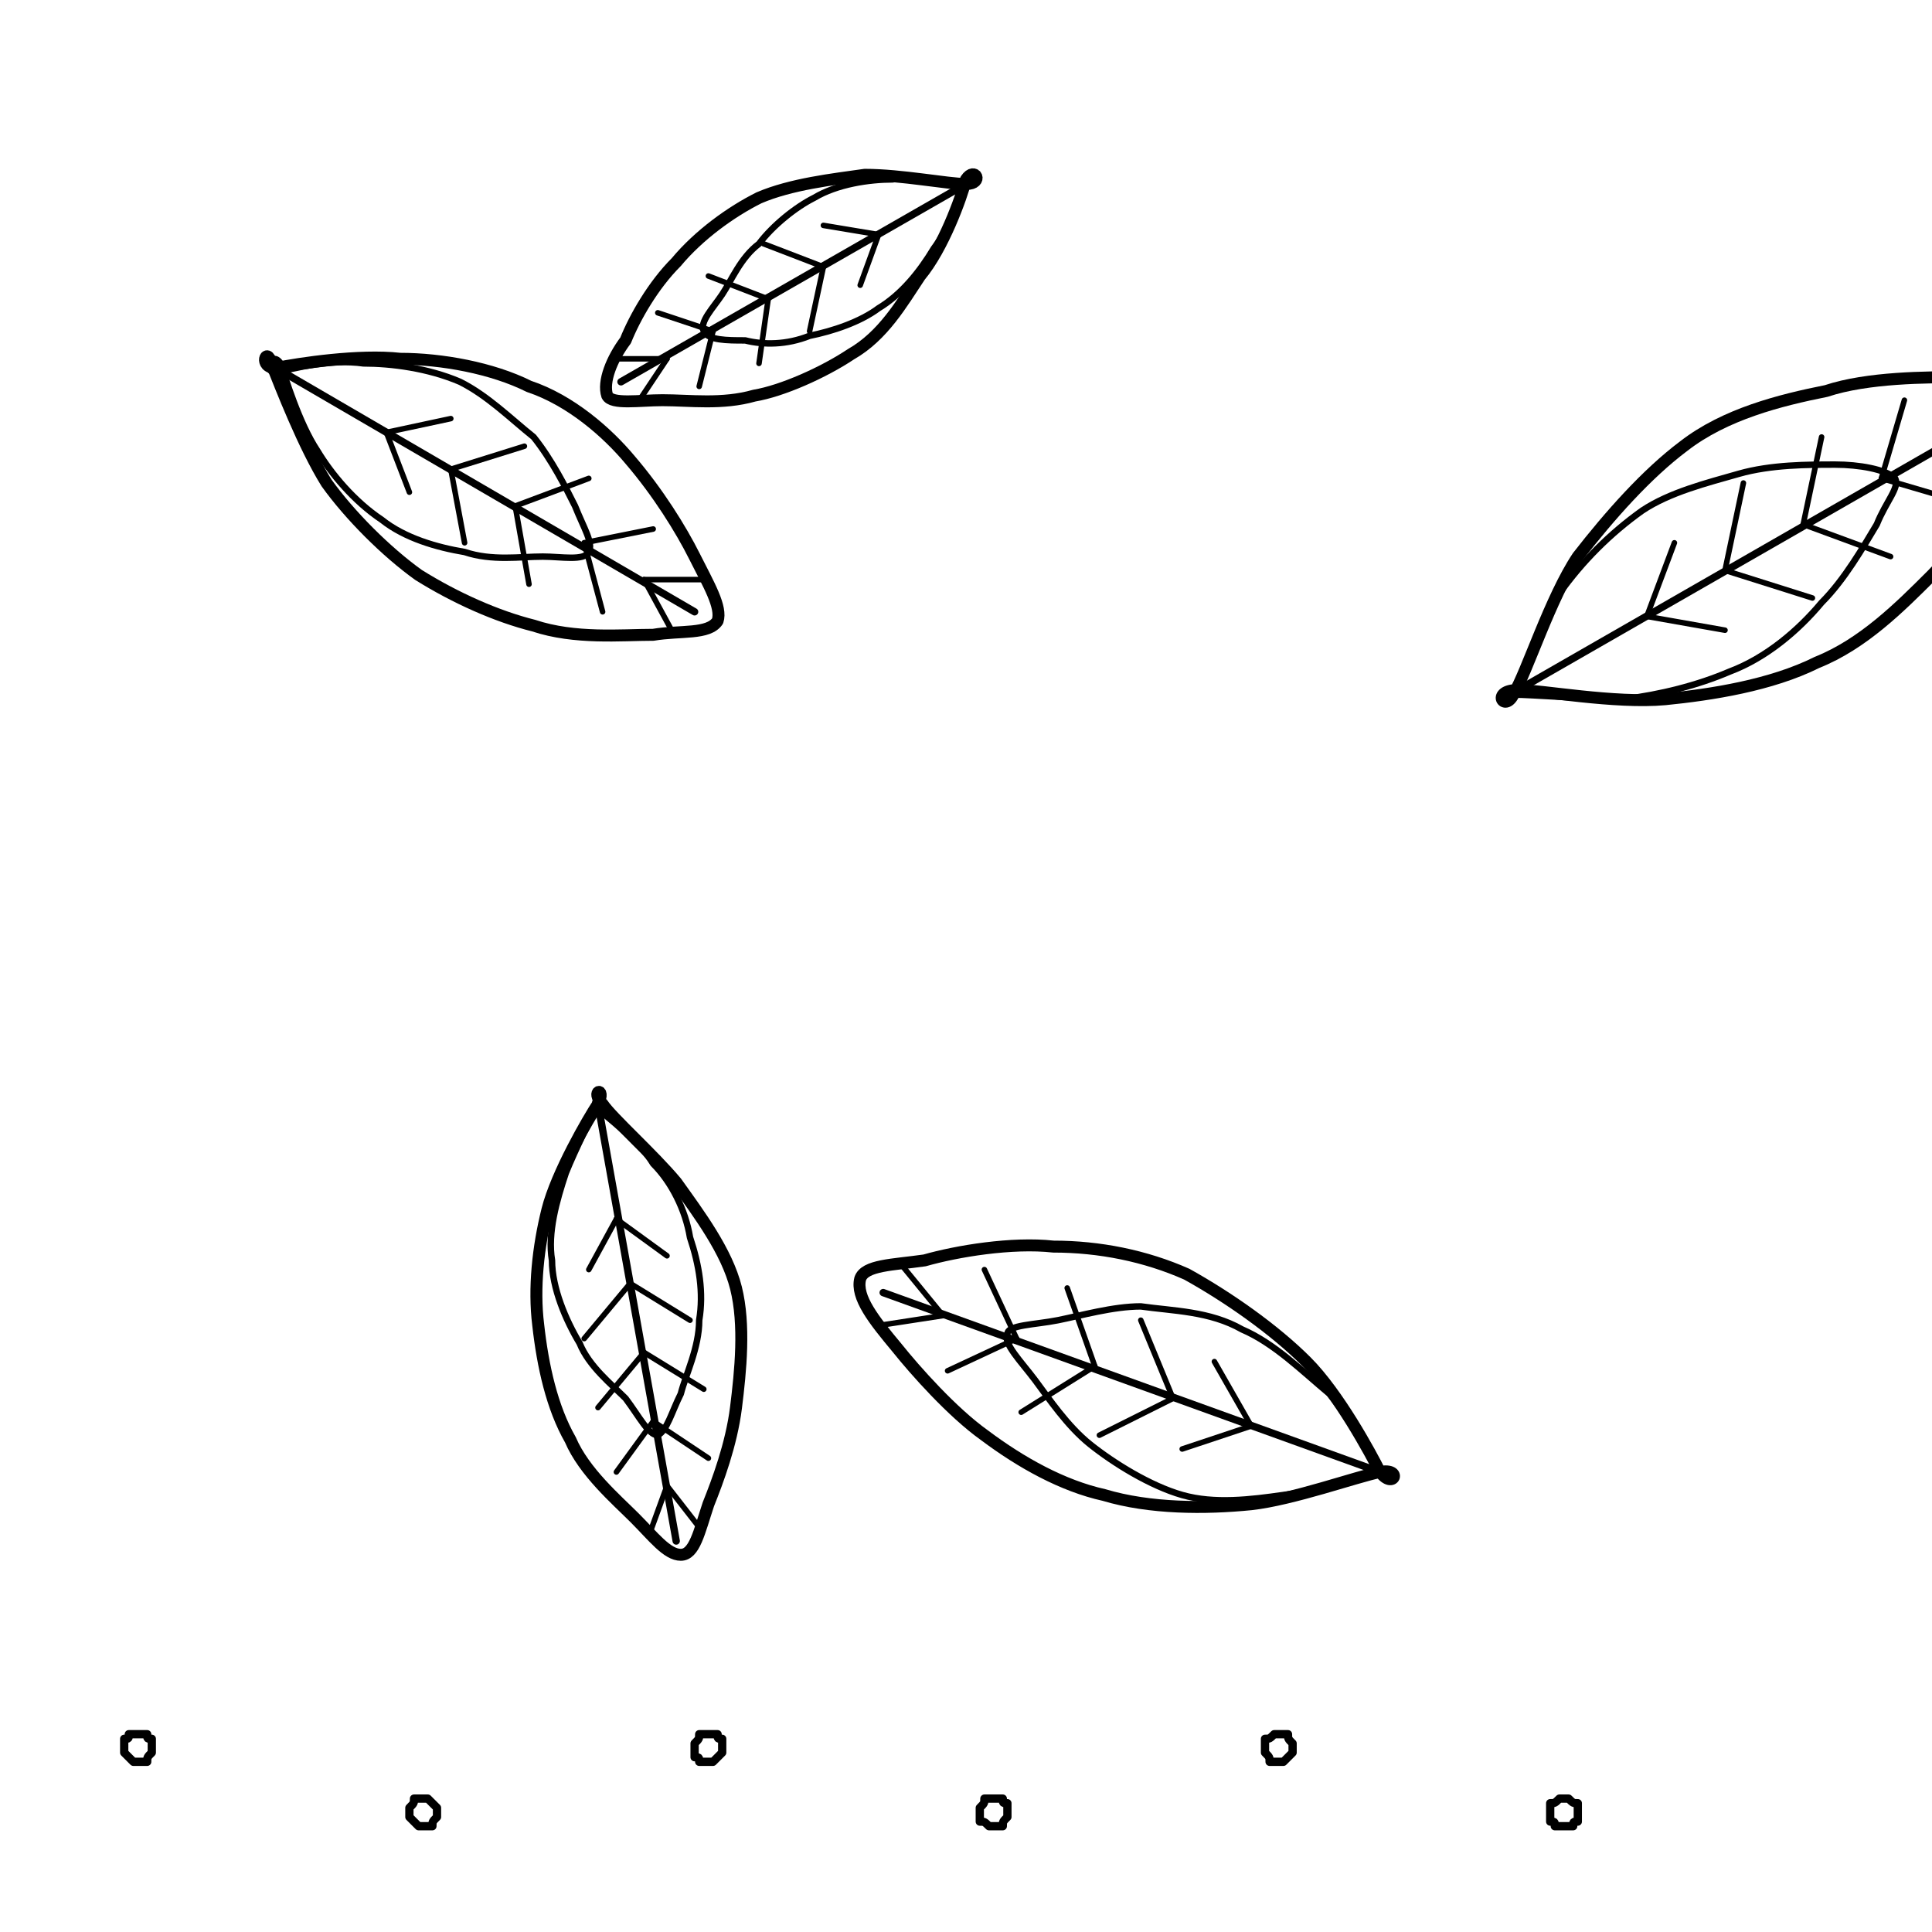
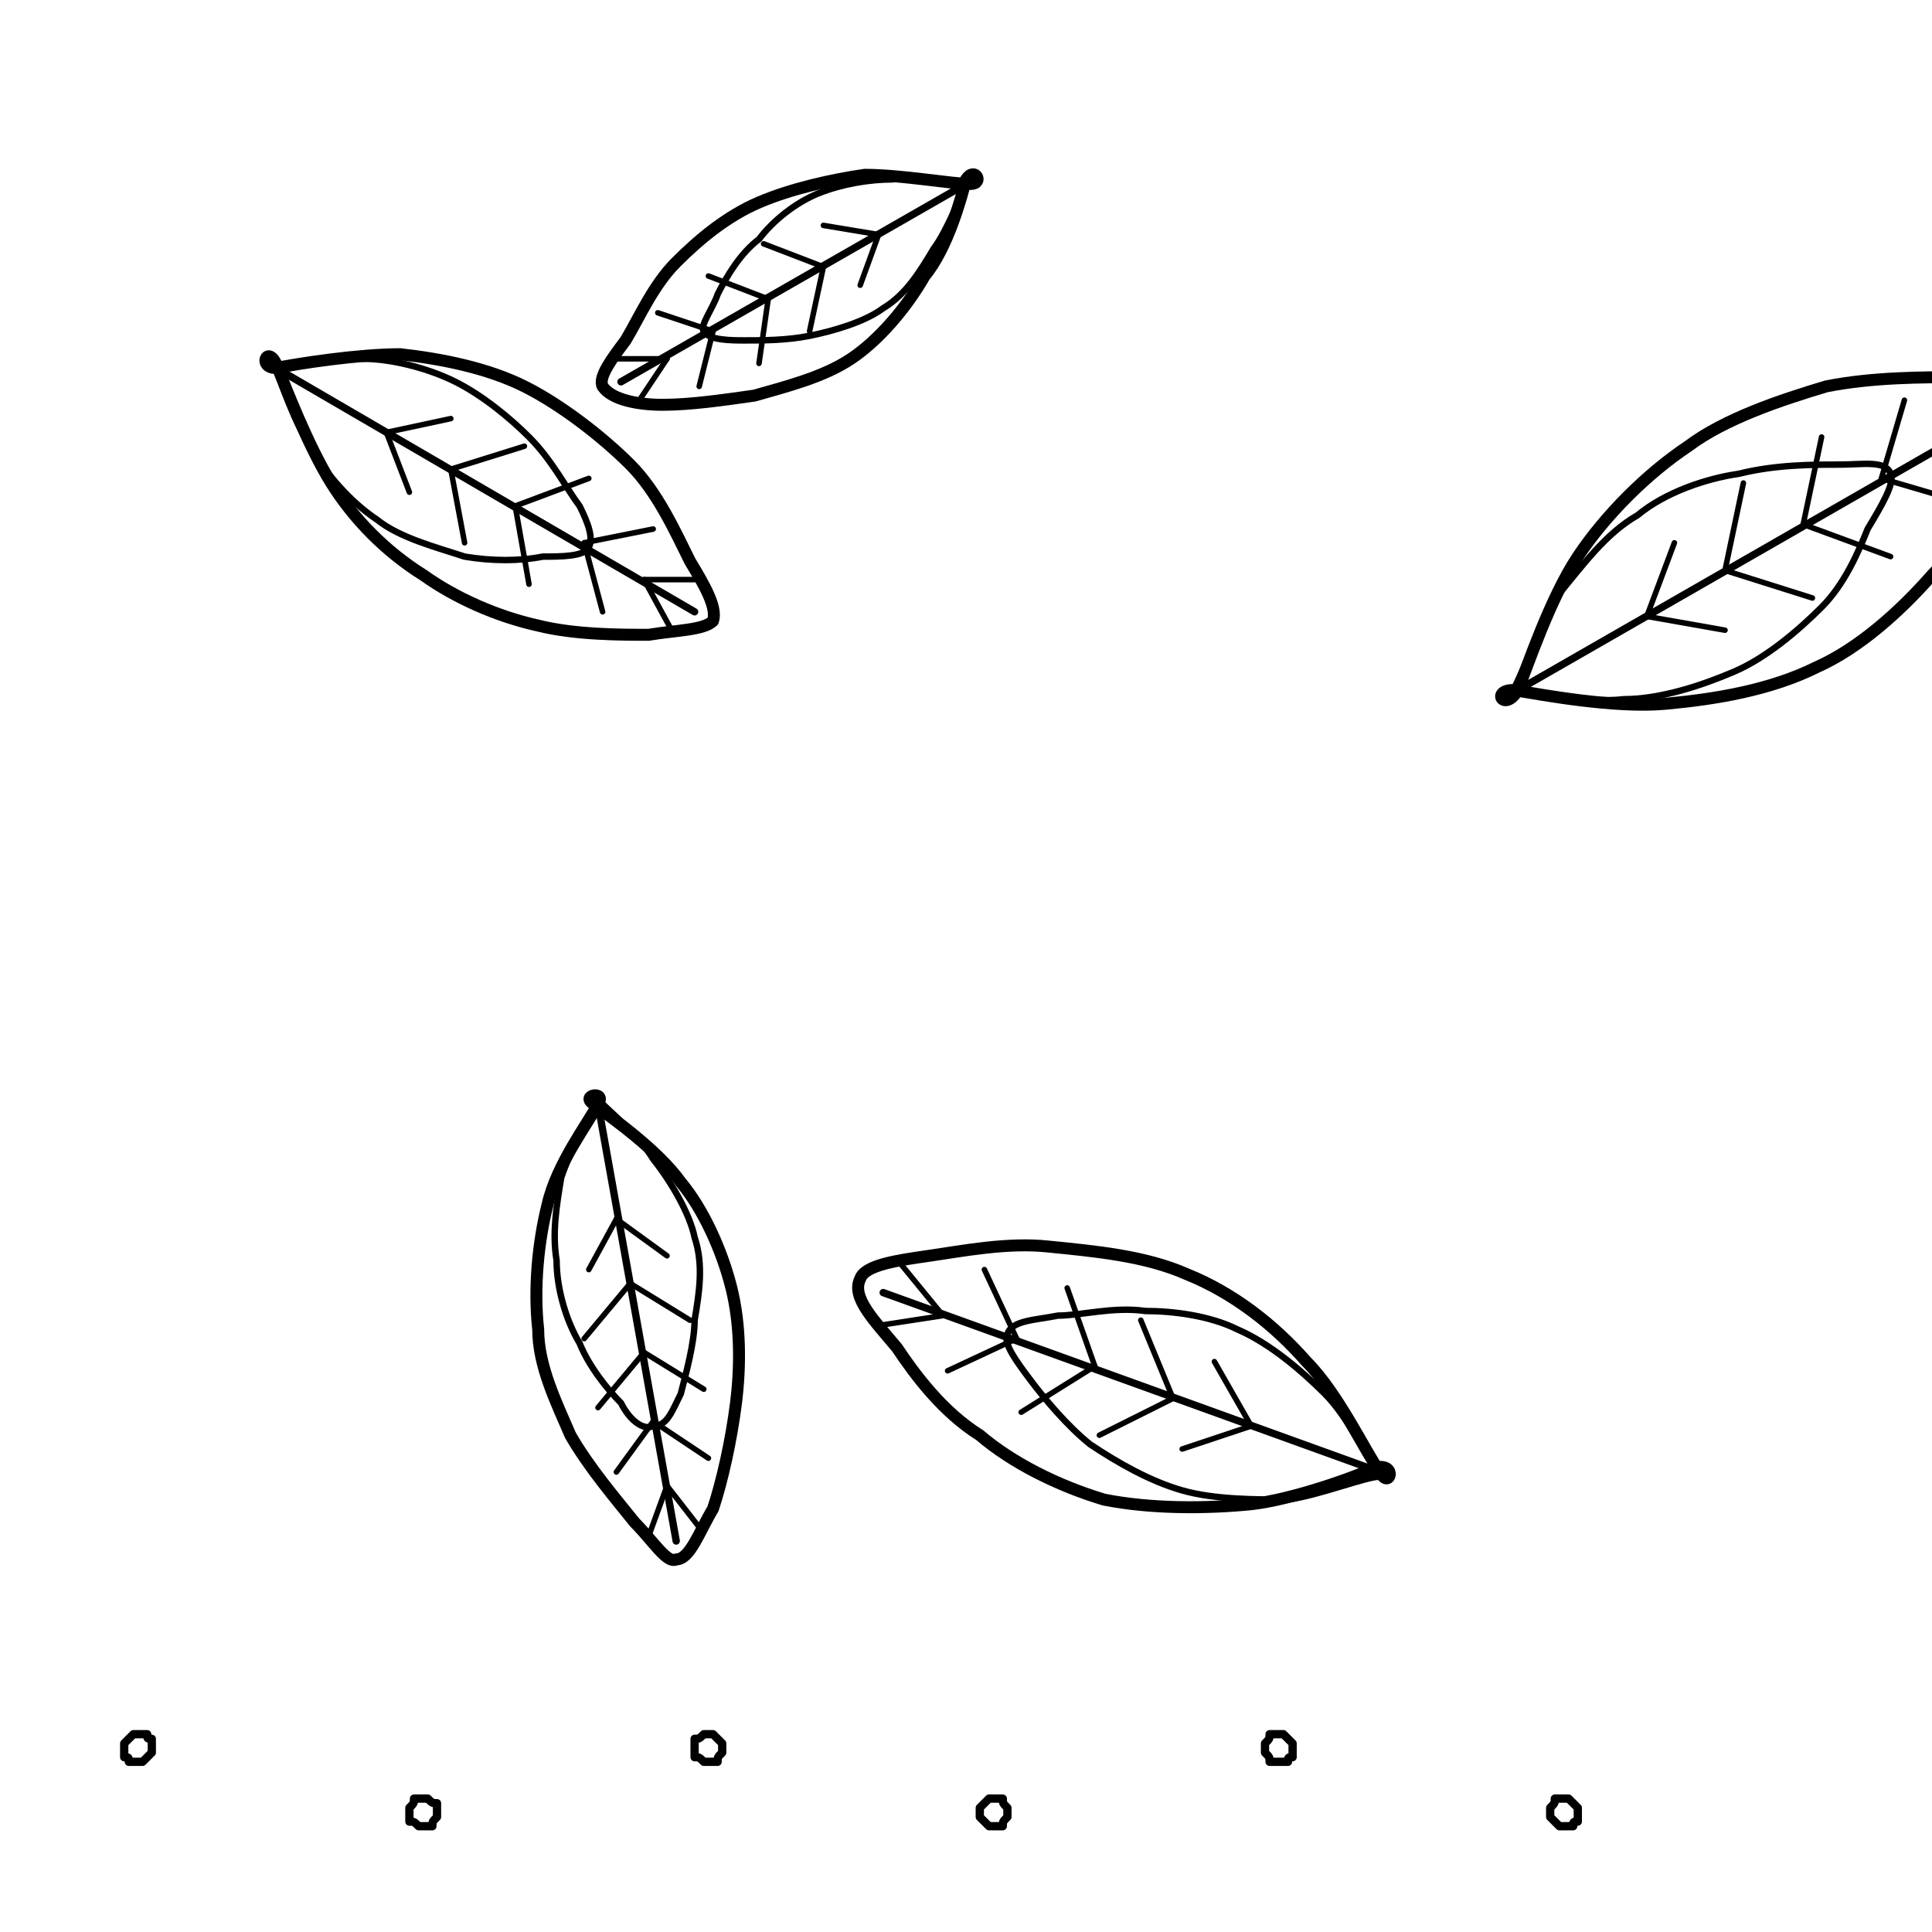
<svg xmlns="http://www.w3.org/2000/svg" viewBox="0 0 420 420" fill="none" stroke="currentColor" stroke-linecap="round" stroke-linejoin="round" aria-hidden="true" focusable="false">
-   <path d="M60 80C65 79 78 77 87 78C96 78 107 80 115 84C124 87 132 94 137 100C143 107 148 115 151 121C154 127 157 132 156 135C154 138 148 137 142 138C135 138 125 139 116 136C108 134 99 130 91 125C84 120 76 112 71 105C66 97 61 84 59 79C58 75 56 80 60 80Z" stroke-width="2.6" />
-   <path d="M60 81C64 80 72 78 79 79C85 79 93 80 100 83C106 86 111 91 116 95C120 100 123 106 125 110C127 115 129 118 128 120C127 122 122 121 118 121C113 121 107 122 101 120C95 119 88 117 83 113C77 109 72 103 69 98C65 92 62 82 61 79C59 76 57 81 60 81Z" stroke-width="1.4" />
+   <path d="M60 80C65 79 78 77 87 77C96 78 106 80 114 84C122 88 131 95 137 101C143 107 147 116 150 122C153 127 156 132 155 135C153 137 147 137 141 138C135 138 125 138 117 136C108 134 99 130 92 125C84 120 77 113 72 105C67 97 62 84 60 79C58 75 56 80 60 80Z" stroke-width="2.6" />
+   <path d="M60 80C63 79 72 77 79 78C85 78 93 80 99 83C105 86 111 91 115 95C120 100 123 106 126 110C128 114 129 117 128 119C127 121 122 121 118 121C113 122 107 122 101 121C95 119 87 117 82 113C76 109 71 103 68 98C64 92 61 83 60 80C58 77 57 80 60 80Z" stroke-width="1.4" />
  <line x1="60" y1="80" x2="151" y2="133" stroke-width="1.6" />
  <line x1="84" y1="94" x2="98" y2="91" stroke-width="1.2" />
  <line x1="84" y1="94" x2="89" y2="107" stroke-width="1.2" />
  <line x1="98" y1="102" x2="114" y2="97" stroke-width="1.2" />
  <line x1="98" y1="102" x2="101" y2="118" stroke-width="1.2" />
  <line x1="112" y1="110" x2="128" y2="104" stroke-width="1.2" />
  <line x1="112" y1="110" x2="115" y2="127" stroke-width="1.2" />
  <line x1="127" y1="118" x2="142" y2="115" stroke-width="1.2" />
  <line x1="127" y1="118" x2="131" y2="133" stroke-width="1.2" />
  <line x1="140" y1="126" x2="153" y2="126" stroke-width="1.2" />
  <line x1="140" y1="126" x2="146" y2="137" stroke-width="1.2" />
-   <path d="M210 39C209 43 205 54 200 60C196 66 192 73 185 77C179 81 170 85 164 86C157 88 150 87 144 87C139 87 133 88 132 86C131 83 133 78 136 74C138 69 142 62 147 57C152 51 159 46 165 43C172 40 181 39 188 38C196 38 206 40 210 40C214 40 212 36 210 39Z" stroke-width="2.6" />
-   <path d="M210 40C209 43 206 50 203 54C200 59 196 64 191 67C187 70 181 72 176 73C171 75 166 75 162 74C158 74 154 74 153 72C152 70 155 67 157 64C159 61 161 56 165 53C168 49 173 45 177 43C182 40 189 39 194 39C200 38 208 40 211 40C213 41 211 38 210 40Z" stroke-width="1.4" />
+   <path d="M210 39C209 43 206 54 201 60C197 67 191 74 185 78C179 82 171 84 164 86C157 87 150 88 144 88C139 88 133 87 131 84C130 82 133 78 136 74C139 69 142 62 147 57C152 52 158 47 165 44C172 41 181 39 188 38C196 38 207 40 211 40C214 40 212 36 210 39Z" stroke-width="2.6" />
+   <path d="M210 40C209 42 206 50 203 54C200 59 197 64 192 67C188 70 181 72 176 73C171 74 166 74 162 74C159 74 154 74 153 72C152 71 155 67 156 64C158 60 161 55 165 52C168 48 173 44 178 42C183 40 189 39 194 39C200 38 208 40 210 40C213 41 211 37 210 40Z" stroke-width="1.4" />
  <line x1="210" y1="40" x2="135" y2="83" stroke-width="1.6" />
  <line x1="191" y1="51" x2="187" y2="62" stroke-width="1.2" />
  <line x1="191" y1="51" x2="179" y2="49" stroke-width="1.2" />
  <line x1="179" y1="58" x2="176" y2="72" stroke-width="1.2" />
  <line x1="179" y1="58" x2="166" y2="53" stroke-width="1.2" />
  <line x1="167" y1="65" x2="165" y2="79" stroke-width="1.2" />
  <line x1="167" y1="65" x2="154" y2="60" stroke-width="1.2" />
  <line x1="155" y1="72" x2="152" y2="84" stroke-width="1.2" />
  <line x1="155" y1="72" x2="143" y2="68" stroke-width="1.2" />
  <line x1="145" y1="78" x2="139" y2="87" stroke-width="1.2" />
  <line x1="145" y1="78" x2="134" y2="78" stroke-width="1.2" />
-   <path d="M329 151C332 146 337 130 343 121C350 112 358 103 366 97C375 90 387 87 397 85C406 82 419 82 426 82C434 82 440 82 442 85C444 88 440 94 436 101C433 107 427 118 420 125C413 132 405 140 395 144C385 149 372 151 362 152C351 153 335 150 330 150C324 150 327 155 329 151Z" stroke-width="2.6" />
-   <path d="M330 150C332 146 335 135 339 129C344 122 350 116 357 111C363 107 371 105 378 103C385 101 393 101 399 101C404 101 410 102 412 104C413 106 410 109 408 114C405 119 401 126 396 131C391 137 384 143 376 146C369 149 361 151 353 152C345 152 333 151 329 151C326 150 328 154 330 150Z" stroke-width="1.4" />
+   <path d="M330 150C332 145 337 130 343 121C349 112 358 103 367 97C375 91 387 87 397 84C407 82 418 82 426 82C434 82 441 82 443 85C445 88 440 94 436 101C433 107 427 118 420 125C413 133 404 141 395 145C385 150 373 152 362 153C351 154 335 151 329 150C324 150 327 155 330 150Z" stroke-width="2.6" />
+   <path d="M329 150C331 146 335 136 339 129C344 123 349 116 356 112C362 107 371 104 378 103C386 101 394 101 400 101C405 101 410 100 411 103C412 105 409 110 406 115C404 120 401 127 396 132C391 137 384 143 377 146C370 149 361 152 353 152C345 153 334 150 330 150C326 150 328 153 329 150Z" stroke-width="1.4" />
  <line x1="330" y1="150" x2="438" y2="88" stroke-width="1.6" />
  <line x1="358" y1="134" x2="364" y2="118" stroke-width="1.2" />
  <line x1="358" y1="134" x2="375" y2="137" stroke-width="1.2" />
  <line x1="375" y1="124" x2="379" y2="105" stroke-width="1.2" />
  <line x1="375" y1="124" x2="394" y2="130" stroke-width="1.2" />
  <line x1="392" y1="114" x2="396" y2="95" stroke-width="1.2" />
  <line x1="392" y1="114" x2="411" y2="121" stroke-width="1.2" />
  <line x1="409" y1="104" x2="414" y2="87" stroke-width="1.2" />
  <line x1="409" y1="104" x2="426" y2="109" stroke-width="1.2" />
  <line x1="425" y1="95" x2="432" y2="82" stroke-width="1.2" />
  <line x1="425" y1="95" x2="440" y2="95" stroke-width="1.2" />
-   <path d="M131 240C133 243 142 251 147 257C152 264 158 272 160 280C162 288 161 298 160 306C159 314 156 322 154 327C152 333 151 338 148 338C145 338 142 334 138 330C134 326 127 320 124 313C120 306 118 297 117 288C116 280 117 271 119 263C121 255 128 243 130 240C132 236 128 237 131 240Z" stroke-width="2.6" />
-   <path d="M130 241C132 243 139 248 142 253C146 257 149 263 150 269C152 275 153 281 152 287C152 293 149 299 148 303C146 307 145 311 143 312C141 312 139 308 136 304C133 301 128 297 126 292C123 287 120 280 120 274C119 268 121 261 123 255C125 250 129 242 130 240C132 237 128 239 130 241Z" stroke-width="1.4" />
+   <path d="M129 240C133 243 143 250 148 257C153 263 157 272 159 280C161 288 161 297 160 305C159 313 157 322 155 328C152 333 150 339 147 339C145 340 142 335 138 331C134 326 128 319 124 312C121 305 117 297 117 289C116 280 117 270 119 262C121 253 128 244 130 240C132 237 126 238 129 240Z" stroke-width="2.6" />
+   <path d="M131 240C133 242 139 247 142 252C146 257 150 264 151 269C153 275 152 281 151 287C151 292 149 299 148 303C146 307 145 310 142 310C140 311 137 309 135 305C132 302 128 297 126 292C123 287 121 280 121 274C120 268 121 262 122 256C124 250 128 243 130 240C131 238 129 238 131 240Z" stroke-width="1.4" />
  <line x1="130" y1="240" x2="147" y2="335" stroke-width="1.6" />
  <line x1="134" y1="265" x2="145" y2="273" stroke-width="1.2" />
  <line x1="134" y1="265" x2="128" y2="276" stroke-width="1.2" />
  <line x1="137" y1="279" x2="150" y2="287" stroke-width="1.2" />
  <line x1="137" y1="279" x2="127" y2="291" stroke-width="1.2" />
  <line x1="140" y1="294" x2="153" y2="302" stroke-width="1.2" />
  <line x1="140" y1="294" x2="130" y2="306" stroke-width="1.2" />
  <line x1="142" y1="309" x2="154" y2="317" stroke-width="1.2" />
  <line x1="142" y1="309" x2="134" y2="320" stroke-width="1.2" />
  <line x1="145" y1="323" x2="152" y2="332" stroke-width="1.2" />
  <line x1="145" y1="323" x2="141" y2="334" stroke-width="1.2" />
-   <path d="M300 320C295 321 281 326 272 327C262 328 250 328 240 325C231 323 222 318 214 312C207 307 199 298 195 293C190 287 186 282 187 278C188 275 194 275 201 274C208 272 220 270 229 271C239 271 249 273 258 277C267 282 277 289 284 296C291 303 298 316 300 320C303 324 305 319 300 320Z" stroke-width="2.6" />
-   <path d="M300 320C296 321 287 324 279 325C272 326 264 327 257 325C250 323 242 318 237 314C232 310 228 304 225 300C222 296 218 292 219 290C219 288 225 288 230 287C235 286 242 284 248 284C255 285 263 285 270 289C277 292 283 298 289 303C294 309 298 318 300 320C302 323 303 320 300 320Z" stroke-width="1.4" />
+   <path d="M299 319C295 321 281 326 272 327C262 328 250 328 240 326C230 323 220 318 213 312C205 307 199 299 195 293C190 287 185 282 187 278C188 275 195 274 202 273C209 272 219 270 228 271C238 272 249 273 258 277C268 281 277 288 284 296C291 303 297 316 300 320C302 324 304 318 299 319Z" stroke-width="2.6" />
+   <path d="M300 321C297 321 287 325 280 326C273 326 264 326 257 324C250 322 243 318 237 314C232 310 227 304 224 300C221 296 218 292 219 290C220 287 225 287 230 286C235 286 242 284 249 285C255 285 263 286 269 289C276 292 283 298 288 303C293 308 298 318 300 321C302 323 303 320 300 321Z" stroke-width="1.4" />
  <line x1="300" y1="320" x2="192" y2="281" stroke-width="1.6" />
  <line x1="272" y1="310" x2="257" y2="315" stroke-width="1.2" />
  <line x1="272" y1="310" x2="264" y2="296" stroke-width="1.2" />
  <line x1="255" y1="304" x2="239" y2="312" stroke-width="1.2" />
  <line x1="255" y1="304" x2="248" y2="287" stroke-width="1.2" />
  <line x1="238" y1="297" x2="222" y2="307" stroke-width="1.2" />
  <line x1="238" y1="297" x2="232" y2="280" stroke-width="1.2" />
  <line x1="221" y1="291" x2="206" y2="298" stroke-width="1.2" />
  <line x1="221" y1="291" x2="214" y2="276" stroke-width="1.2" />
  <line x1="205" y1="286" x2="192" y2="288" stroke-width="1.2" />
  <line x1="205" y1="286" x2="196" y2="275" stroke-width="1.2" />
-   <path d="M33 380C33 380 33 381 33 381C32 382 32 382 32 383C31 383 30 383 30 383C29 383 29 383 29 383C28 382 28 382 27 381C27 381 27 381 27 380C27 380 27 379 27 378C28 378 28 378 28 377C29 377 29 377 30 377C30 377 31 377 32 377C32 378 32 378 33 378C33 379 33 379 33 380Z" stroke-width="1.8" />
-   <path d="M95 394C95 395 95 395 95 395C94 396 94 396 94 397C93 397 93 397 92 397C92 397 91 397 91 397C90 396 90 396 89 395C89 395 89 395 89 394C89 394 89 393 89 393C90 392 90 392 90 391C91 391 92 391 92 391C93 391 93 391 93 391C94 392 94 392 95 393C95 393 95 394 95 394Z" stroke-width="1.8" />
-   <path d="M157 380C157 381 157 381 157 381C156 382 156 382 155 383C155 383 155 383 154 383C154 383 153 383 152 383C152 382 152 382 151 382C151 381 151 380 151 380C151 380 151 379 151 379C152 378 152 378 152 377C153 377 154 377 154 377C155 377 155 377 156 377C156 378 156 378 157 378C157 379 157 380 157 380Z" stroke-width="1.8" />
-   <path d="M219 394C219 395 219 395 219 395C218 396 218 396 218 397C217 397 216 397 216 397C215 397 215 397 215 397C214 396 214 396 213 396C213 395 213 394 213 394C213 393 213 393 213 393C214 392 214 392 214 391C215 391 215 391 216 391C216 391 217 391 218 391C218 392 218 392 219 392C219 393 219 394 219 394Z" stroke-width="1.8" />
-   <path d="M281 380C281 380 281 381 281 381C280 382 280 382 279 383C279 383 279 383 278 383C278 383 277 383 276 383C276 382 276 382 275 381C275 381 275 381 275 380C275 379 275 379 275 378C276 378 276 378 277 377C277 377 277 377 278 377C278 377 279 377 280 377C280 378 280 378 281 379C281 379 281 379 281 380Z" stroke-width="1.8" />
-   <path d="M343 394C343 394 343 395 343 396C342 396 342 396 342 397C341 397 341 397 340 397C340 397 339 397 338 397C338 396 338 396 337 396C337 395 337 395 337 394C337 393 337 393 337 392C338 392 338 392 339 391C339 391 340 391 340 391C341 391 341 391 341 391C342 392 342 392 343 392C343 393 343 393 343 394Z" stroke-width="1.8" />
+   <path d="M33 380C33 381 33 381 33 381C32 382 32 382 31 383C31 383 30 383 30 383C29 383 29 383 28 383C28 382 28 382 27 382C27 381 27 381 27 380C27 380 27 379 27 379C28 378 28 378 29 377C29 377 30 377 30 377C31 377 31 377 32 377C32 378 32 378 33 378C33 379 33 380 33 380Z" stroke-width="1.8" />
+   <path d="M95 394C95 394 95 395 95 395C94 396 94 396 94 397C93 397 92 397 92 397C91 397 91 397 91 397C90 396 90 396 89 396C89 395 89 394 89 394C89 393 89 393 89 393C90 392 90 392 90 391C91 391 92 391 92 391C93 391 93 391 93 391C94 392 94 392 95 392C95 393 95 394 95 394Z" stroke-width="1.8" />
+   <path d="M157 380C157 380 157 381 157 381C156 382 156 382 156 383C155 383 154 383 154 383C153 383 153 383 153 383C152 382 152 382 151 382C151 381 151 381 151 380C151 380 151 379 151 378C152 378 152 378 153 377C153 377 154 377 154 377C155 377 155 377 155 377C156 378 156 378 157 379C157 379 157 379 157 380Z" stroke-width="1.8" />
+   <path d="M219 394C219 394 219 395 219 395C218 396 218 396 218 397C217 397 217 397 216 397C215 397 215 397 215 397C214 396 214 396 213 395C213 395 213 394 213 394C213 393 213 393 213 393C214 392 214 392 215 391C215 391 216 391 216 391C217 391 217 391 218 391C218 392 218 392 219 393C219 393 219 393 219 394Z" stroke-width="1.8" />
+   <path d="M281 380C281 381 281 381 281 382C280 382 280 382 280 383C279 383 279 383 278 383C278 383 277 383 276 383C276 382 276 382 275 381C275 381 275 381 275 380C275 380 275 379 275 379C276 378 276 378 276 377C277 377 277 377 278 377C278 377 279 377 279 377C280 378 280 378 281 379C281 379 281 380 281 380Z" stroke-width="1.8" />
+   <path d="M343 394C343 395 343 395 343 396C342 396 342 396 342 397C341 397 341 397 340 397C340 397 339 397 339 397C338 396 338 396 337 395C337 395 337 395 337 394C337 394 337 393 337 393C338 392 338 392 338 391C339 391 339 391 340 391C340 391 341 391 341 391C342 392 342 392 343 393C343 393 343 394 343 394Z" stroke-width="1.8" />
</svg>
